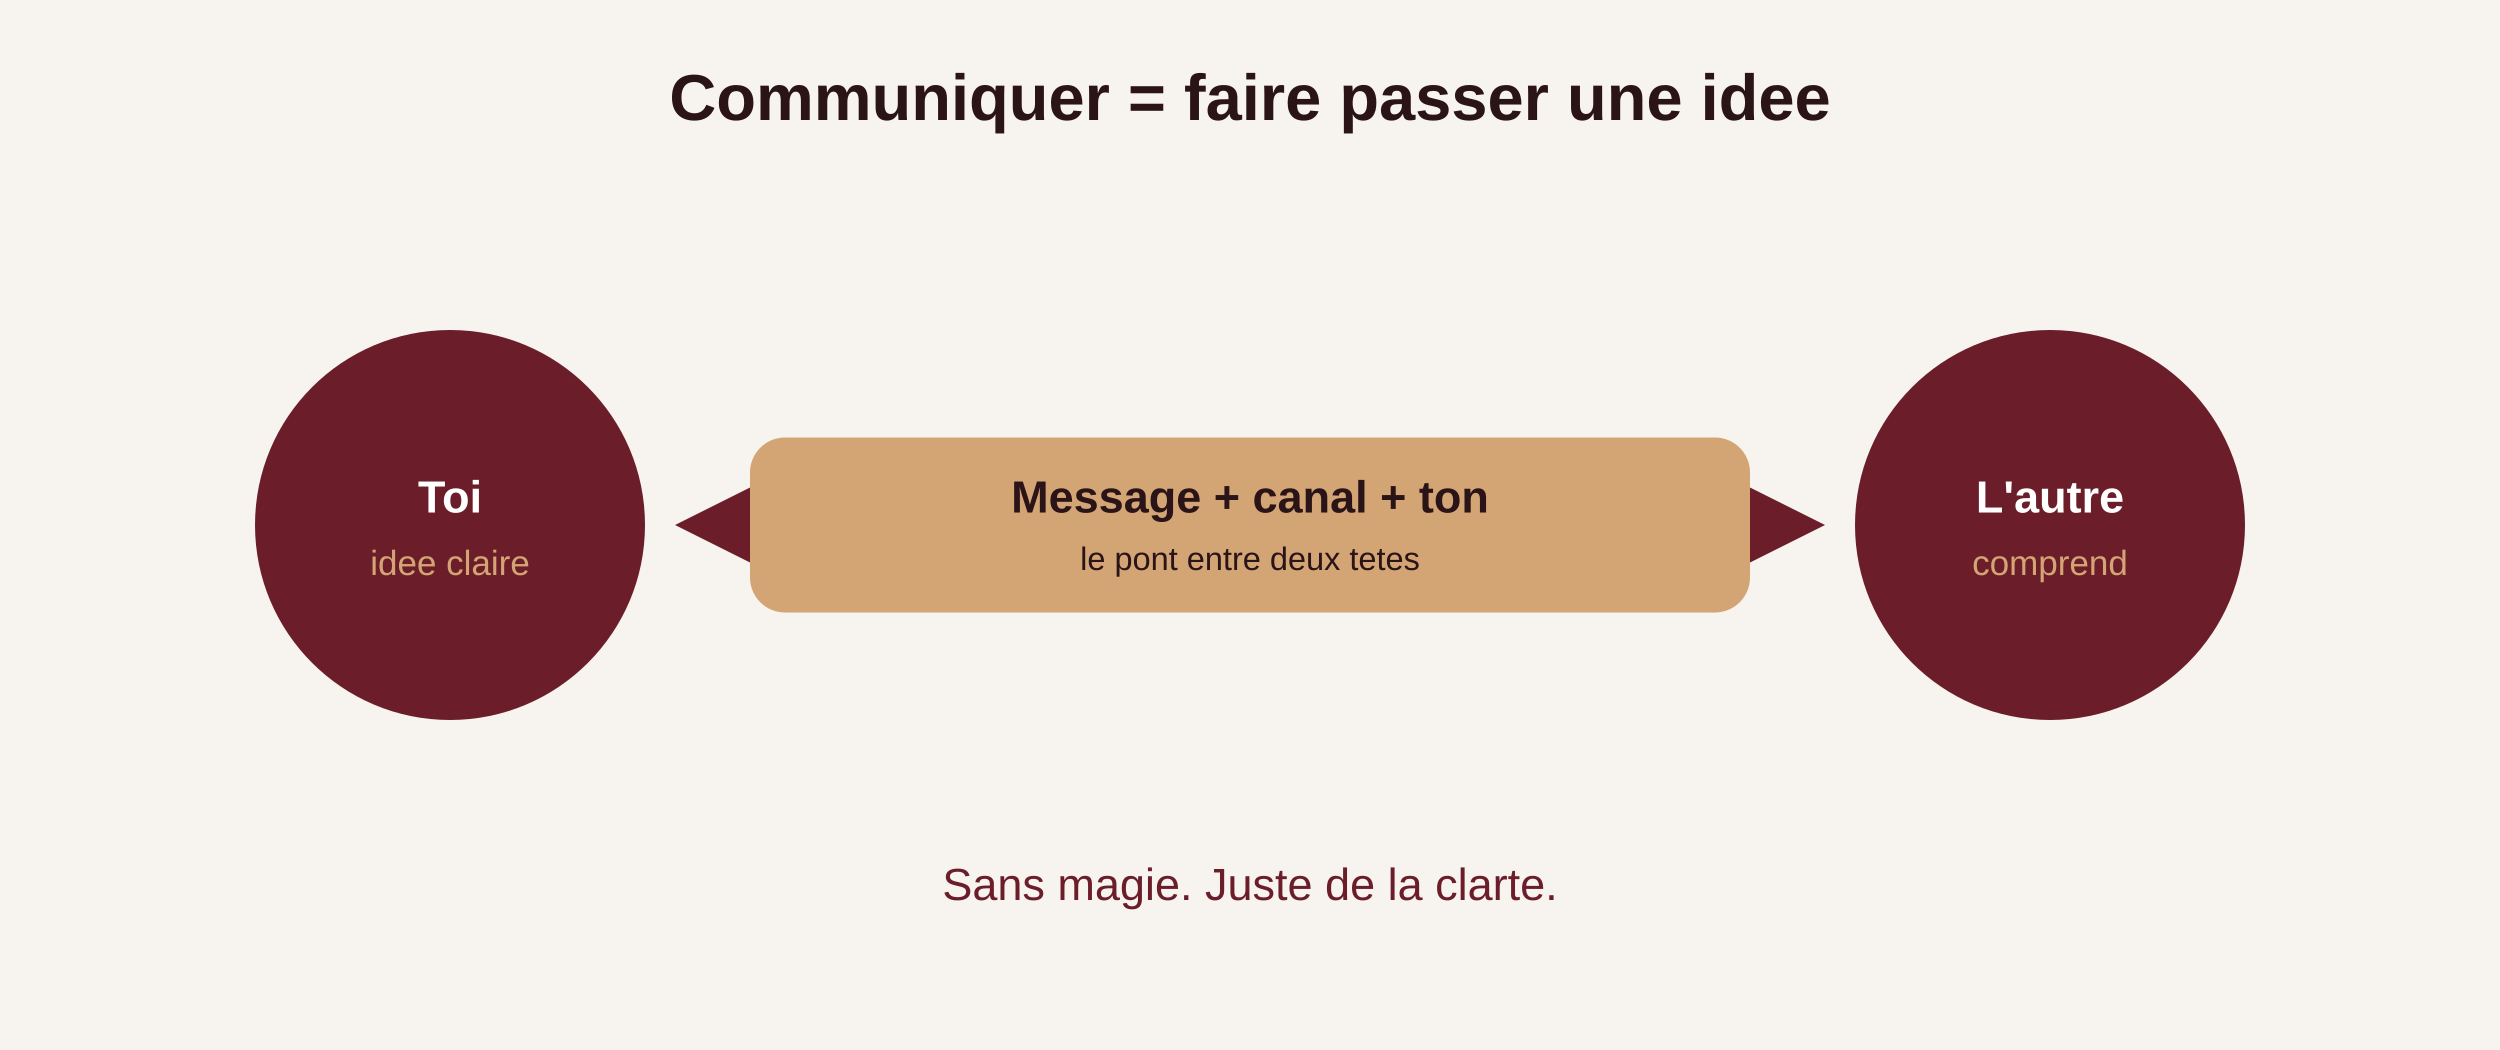
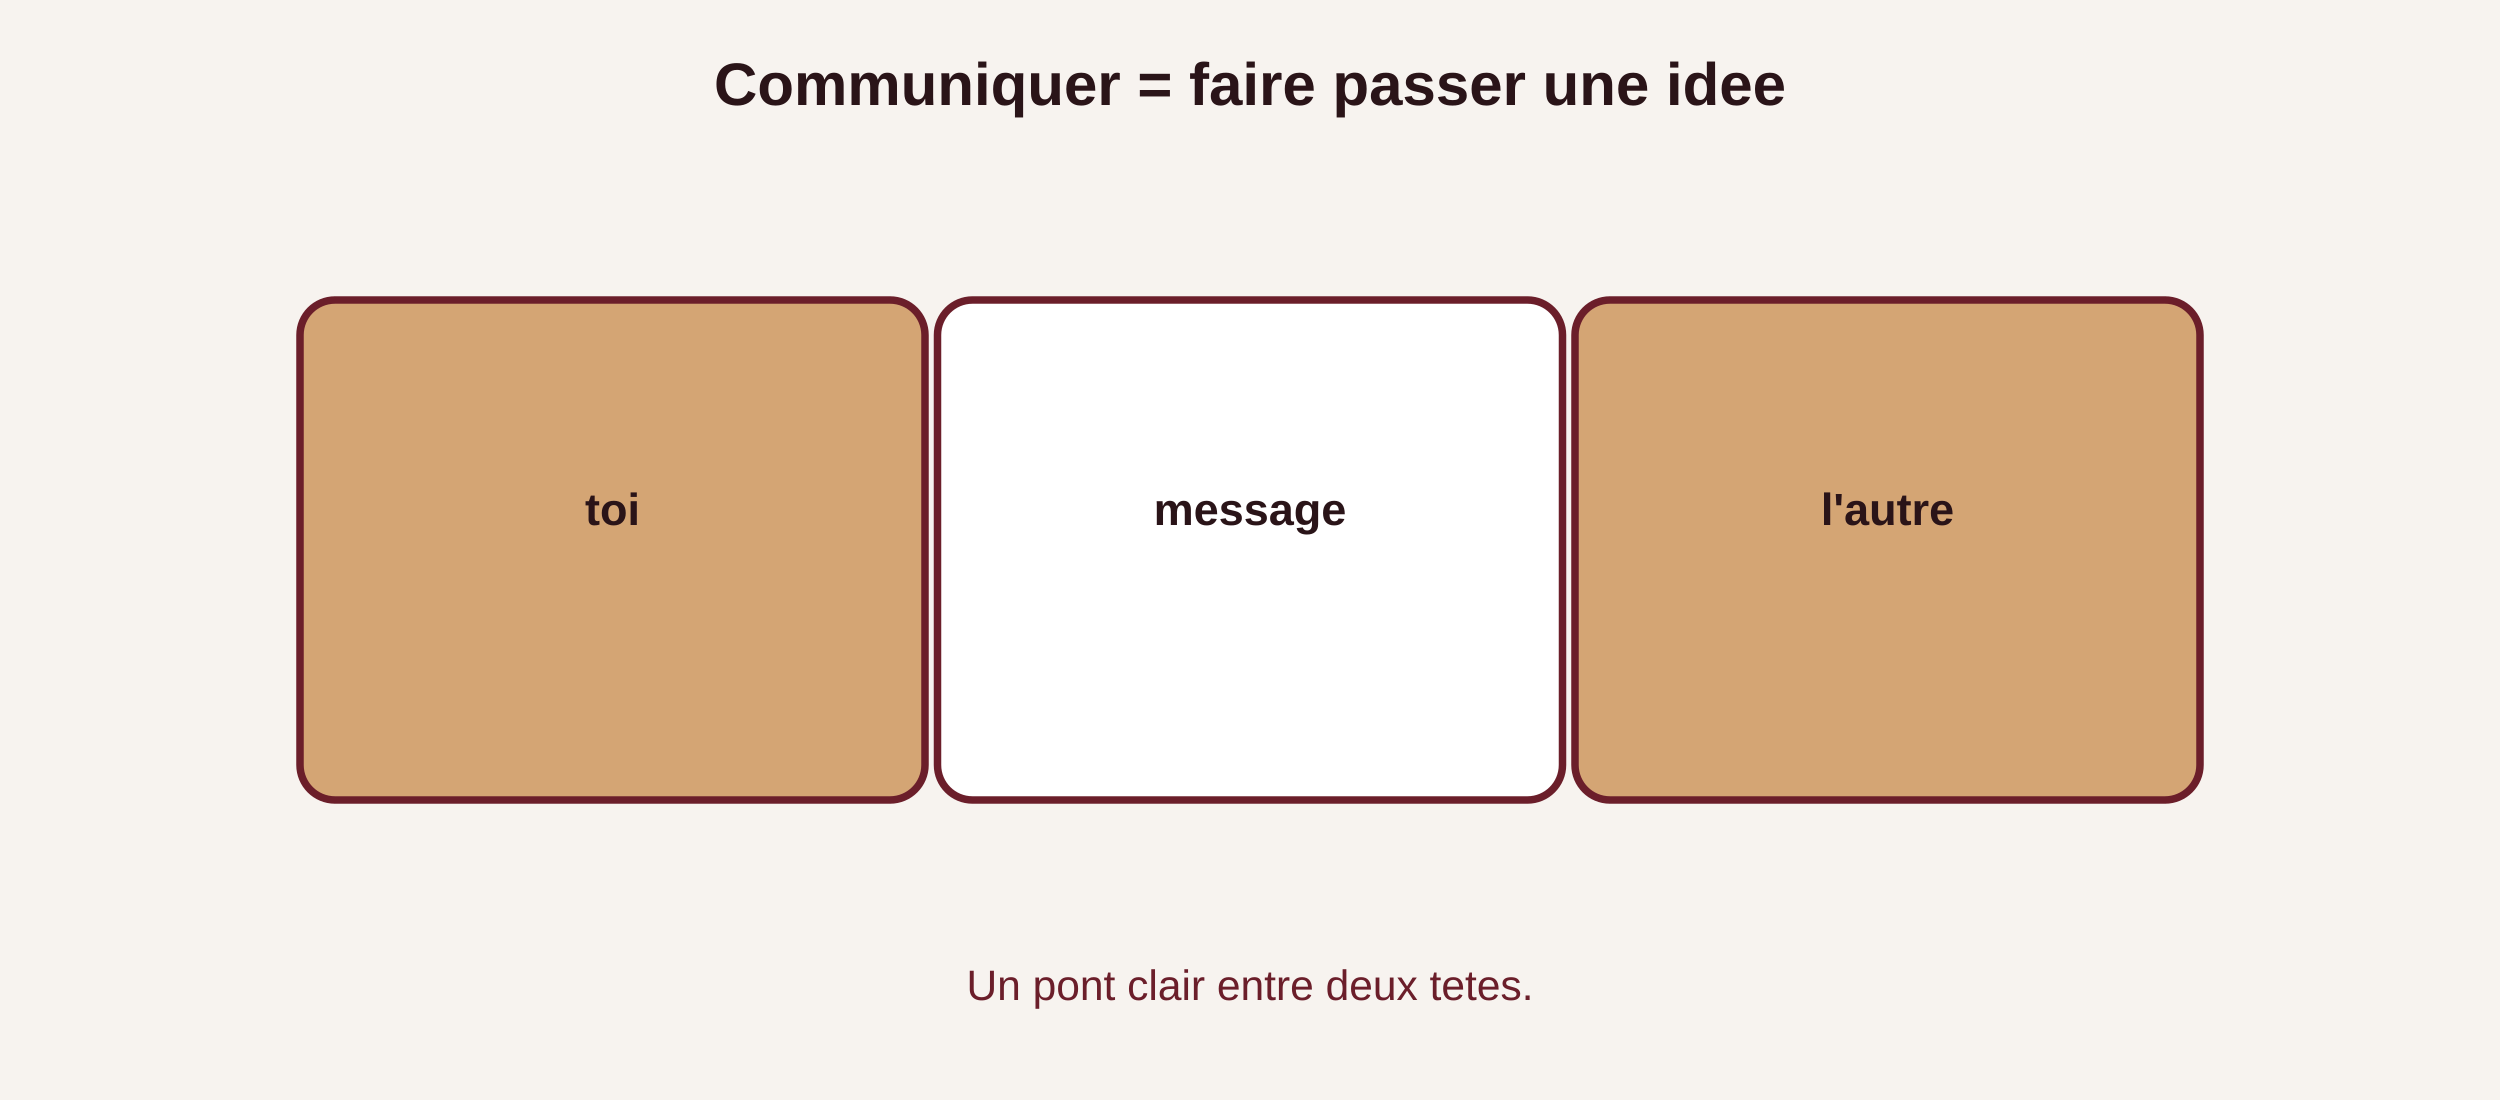
- <svg xmlns="http://www.w3.org/2000/svg" width="1000" height="420" viewBox="0 0 1000 420">
-   <rect width="1000" height="420" fill="#f7f3ef" />
-   <text x="500" y="48" text-anchor="middle" font-family="Segoe UI, Arial, sans-serif" font-size="26" fill="#2a1418" font-weight="700">Communiquer = faire passer une idee</text>
-   <circle cx="180" cy="210" r="78" fill="#6b1e2a" />
-   <text x="180" y="205" text-anchor="middle" font-family="Segoe UI, Arial, sans-serif" font-size="18" fill="#fff" font-weight="700">Toi</text>
-   <text x="180" y="230" text-anchor="middle" font-family="Segoe UI, Arial, sans-serif" font-size="14" fill="#d4a574">idee claire</text>
-   <rect x="300" y="175" width="400" height="70" rx="14" fill="#d4a574" />
-   <text x="500" y="205" text-anchor="middle" font-family="Segoe UI, Arial, sans-serif" font-size="18" fill="#2a1418" font-weight="700">Message + canal + ton</text>
-   <text x="500" y="228" text-anchor="middle" font-family="Segoe UI, Arial, sans-serif" font-size="13" fill="#2a1418">le pont entre deux tetes</text>
-   <circle cx="820" cy="210" r="78" fill="#6b1e2a" />
-   <text x="820" y="205" text-anchor="middle" font-family="Segoe UI, Arial, sans-serif" font-size="18" fill="#fff" font-weight="700">L'autre</text>
-   <text x="820" y="230" text-anchor="middle" font-family="Segoe UI, Arial, sans-serif" font-size="14" fill="#d4a574">comprend</text>
-   <polygon points="270,210 300,195 300,225" fill="#6b1e2a" />
-   <polygon points="730,210 700,195 700,225" fill="#6b1e2a" />
-   <text x="500" y="360" text-anchor="middle" font-family="Segoe UI, Arial, sans-serif" font-size="18" fill="#6b1e2a">Sans magie. Juste de la clarte.</text>
+ <svg xmlns="http://www.w3.org/2000/svg" width="1000" height="440" viewBox="0 0 1000 440">
+   <rect width="1000" height="440" fill="#f7f3ef" />
+   <text x="500" y="42" text-anchor="middle" font-family="Segoe UI, Arial, sans-serif" font-size="24" fill="#2a1418" font-weight="700">Communiquer = faire passer une idee</text>
+   <rect x="120" y="120" width="250" height="200" rx="14" fill="#d4a574" stroke="#6b1e2a" stroke-width="3" />
+   <text x="245" y="210" text-anchor="middle" font-family="Segoe UI, Arial, sans-serif" font-size="18" fill="#2a1418" font-weight="700">toi</text>
+   <rect x="375" y="120" width="250" height="200" rx="14" fill="#ffffff" stroke="#6b1e2a" stroke-width="3" />
+   <text x="500" y="210" text-anchor="middle" font-family="Segoe UI, Arial, sans-serif" font-size="18" fill="#2a1418" font-weight="700">message</text>
+   <rect x="630" y="120" width="250" height="200" rx="14" fill="#d4a574" stroke="#6b1e2a" stroke-width="3" />
+   <text x="755" y="210" text-anchor="middle" font-family="Segoe UI, Arial, sans-serif" font-size="18" fill="#2a1418" font-weight="700">l'autre</text>
+   <text x="500" y="400" text-anchor="middle" font-family="Segoe UI, Arial, sans-serif" font-size="17" fill="#6b1e2a" font-weight="400">Un pont clair entre deux tetes.</text>
</svg>
